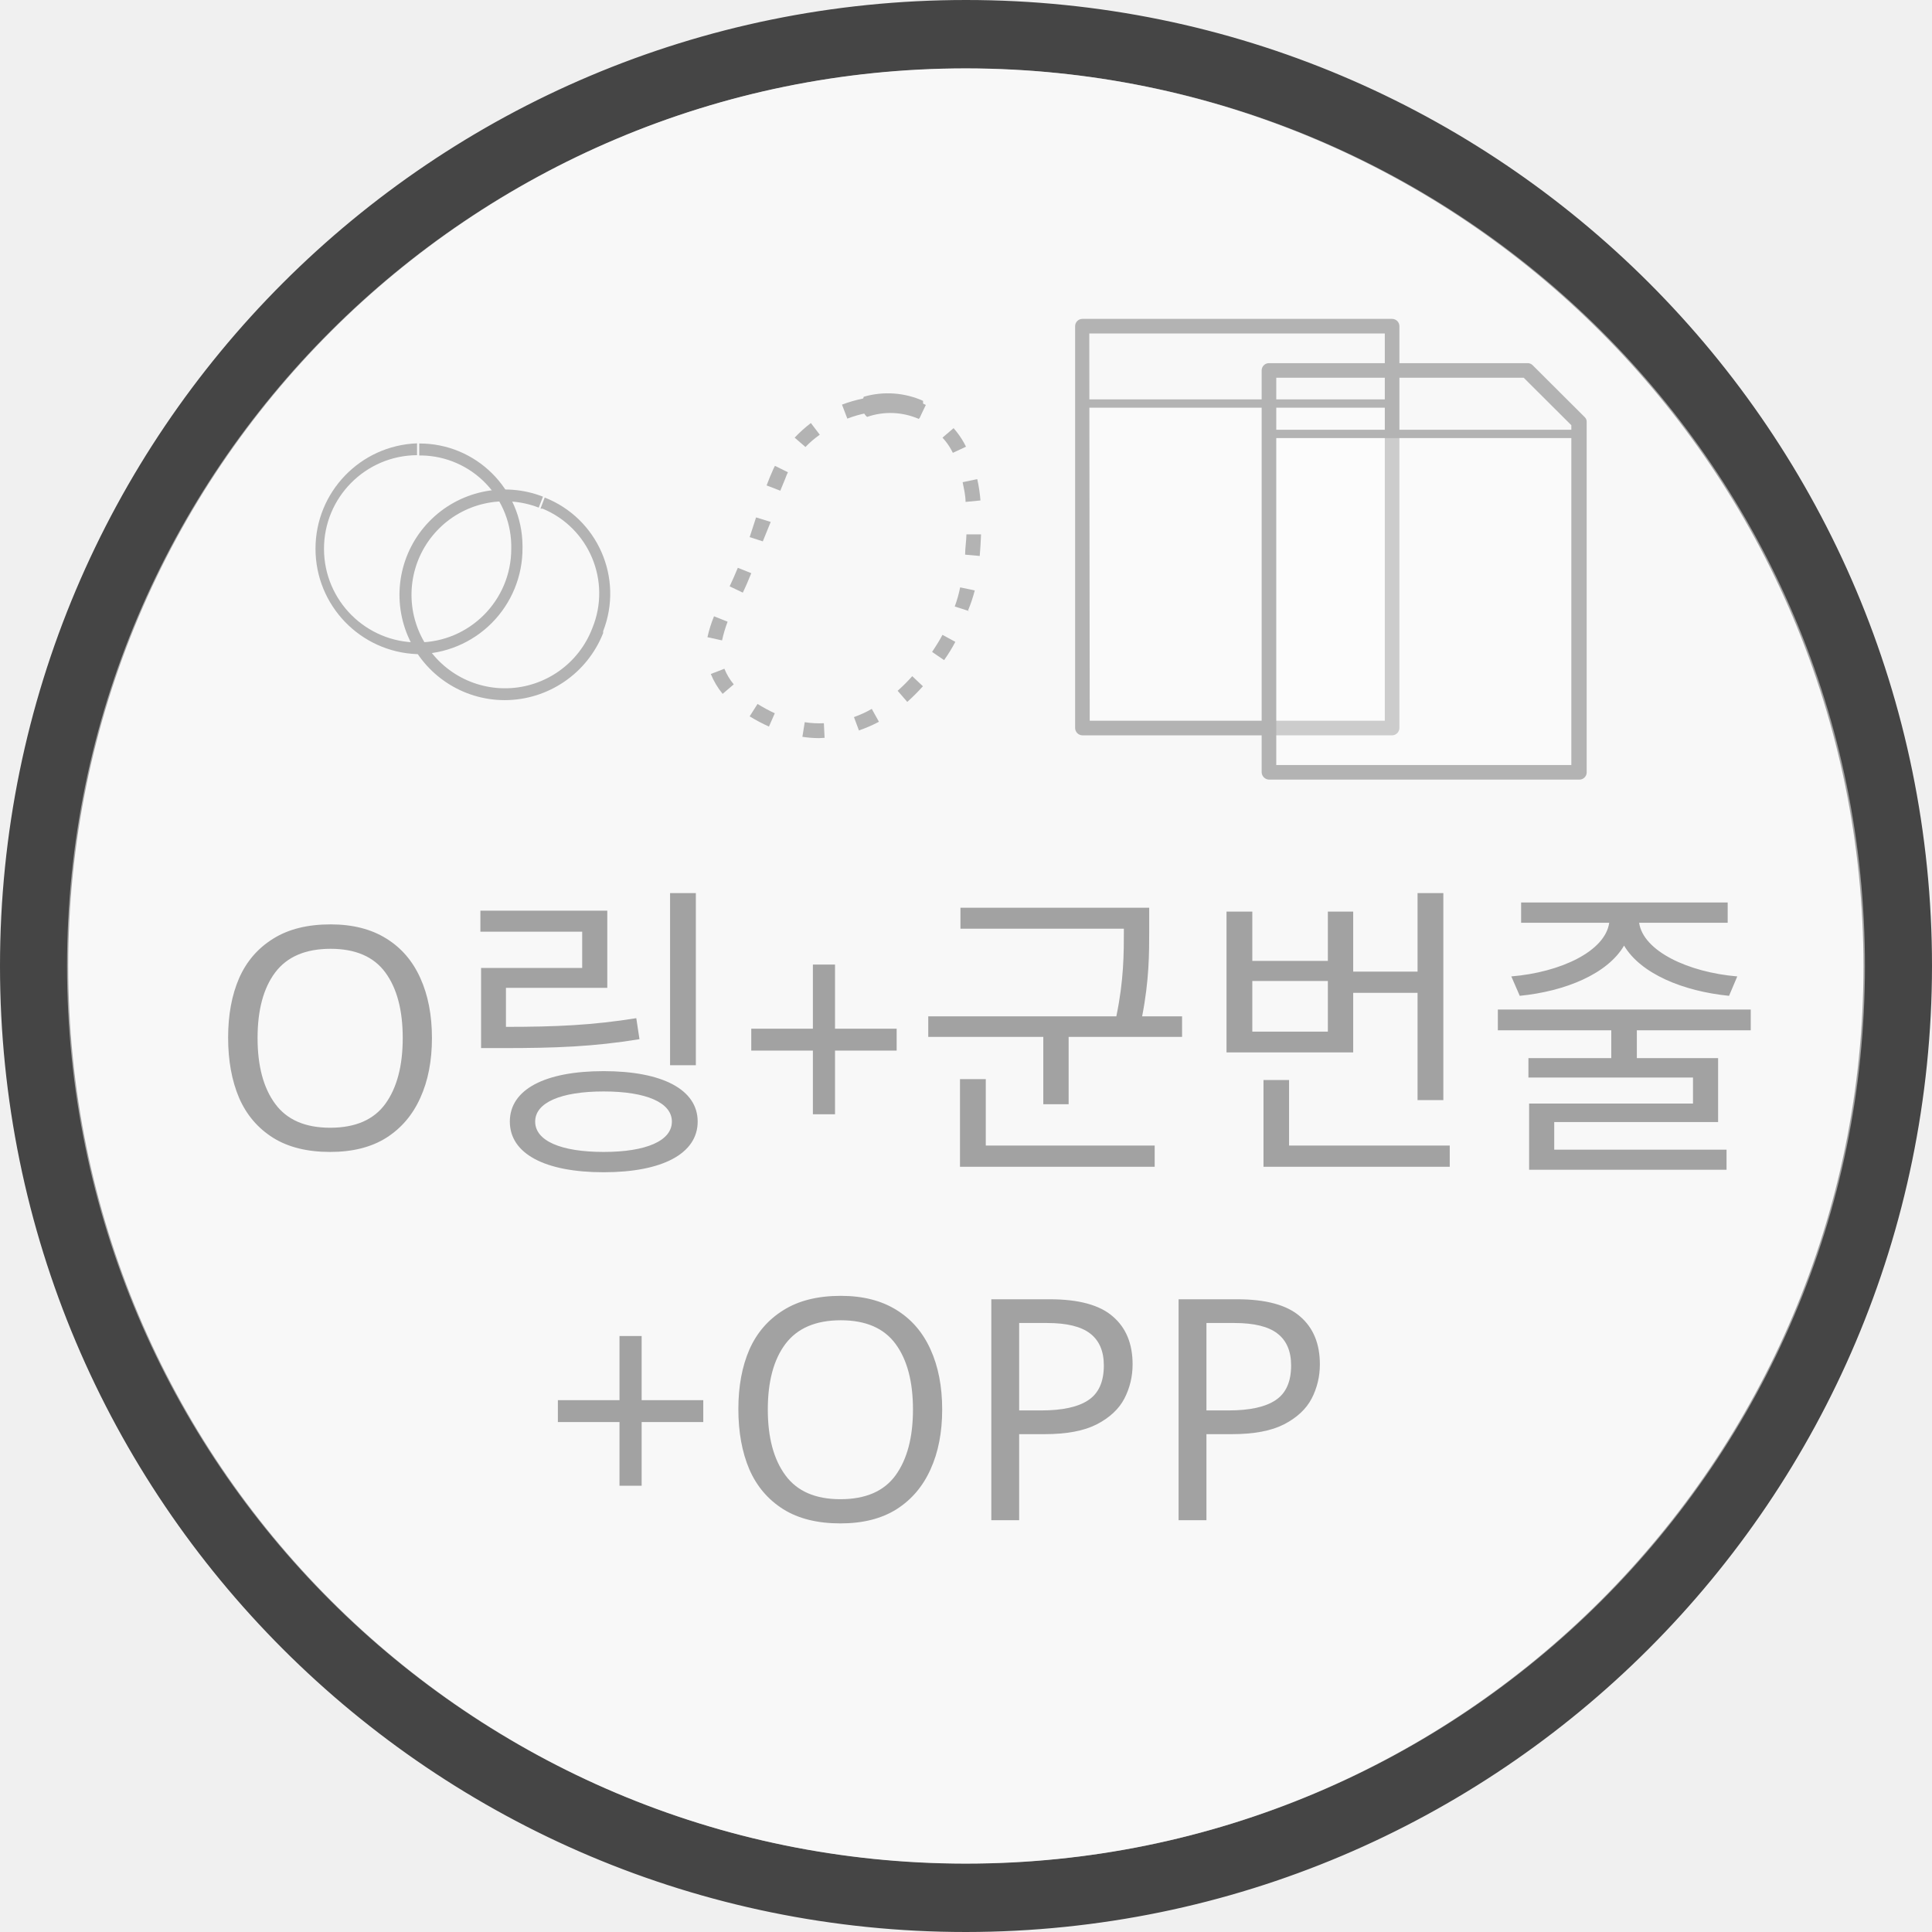
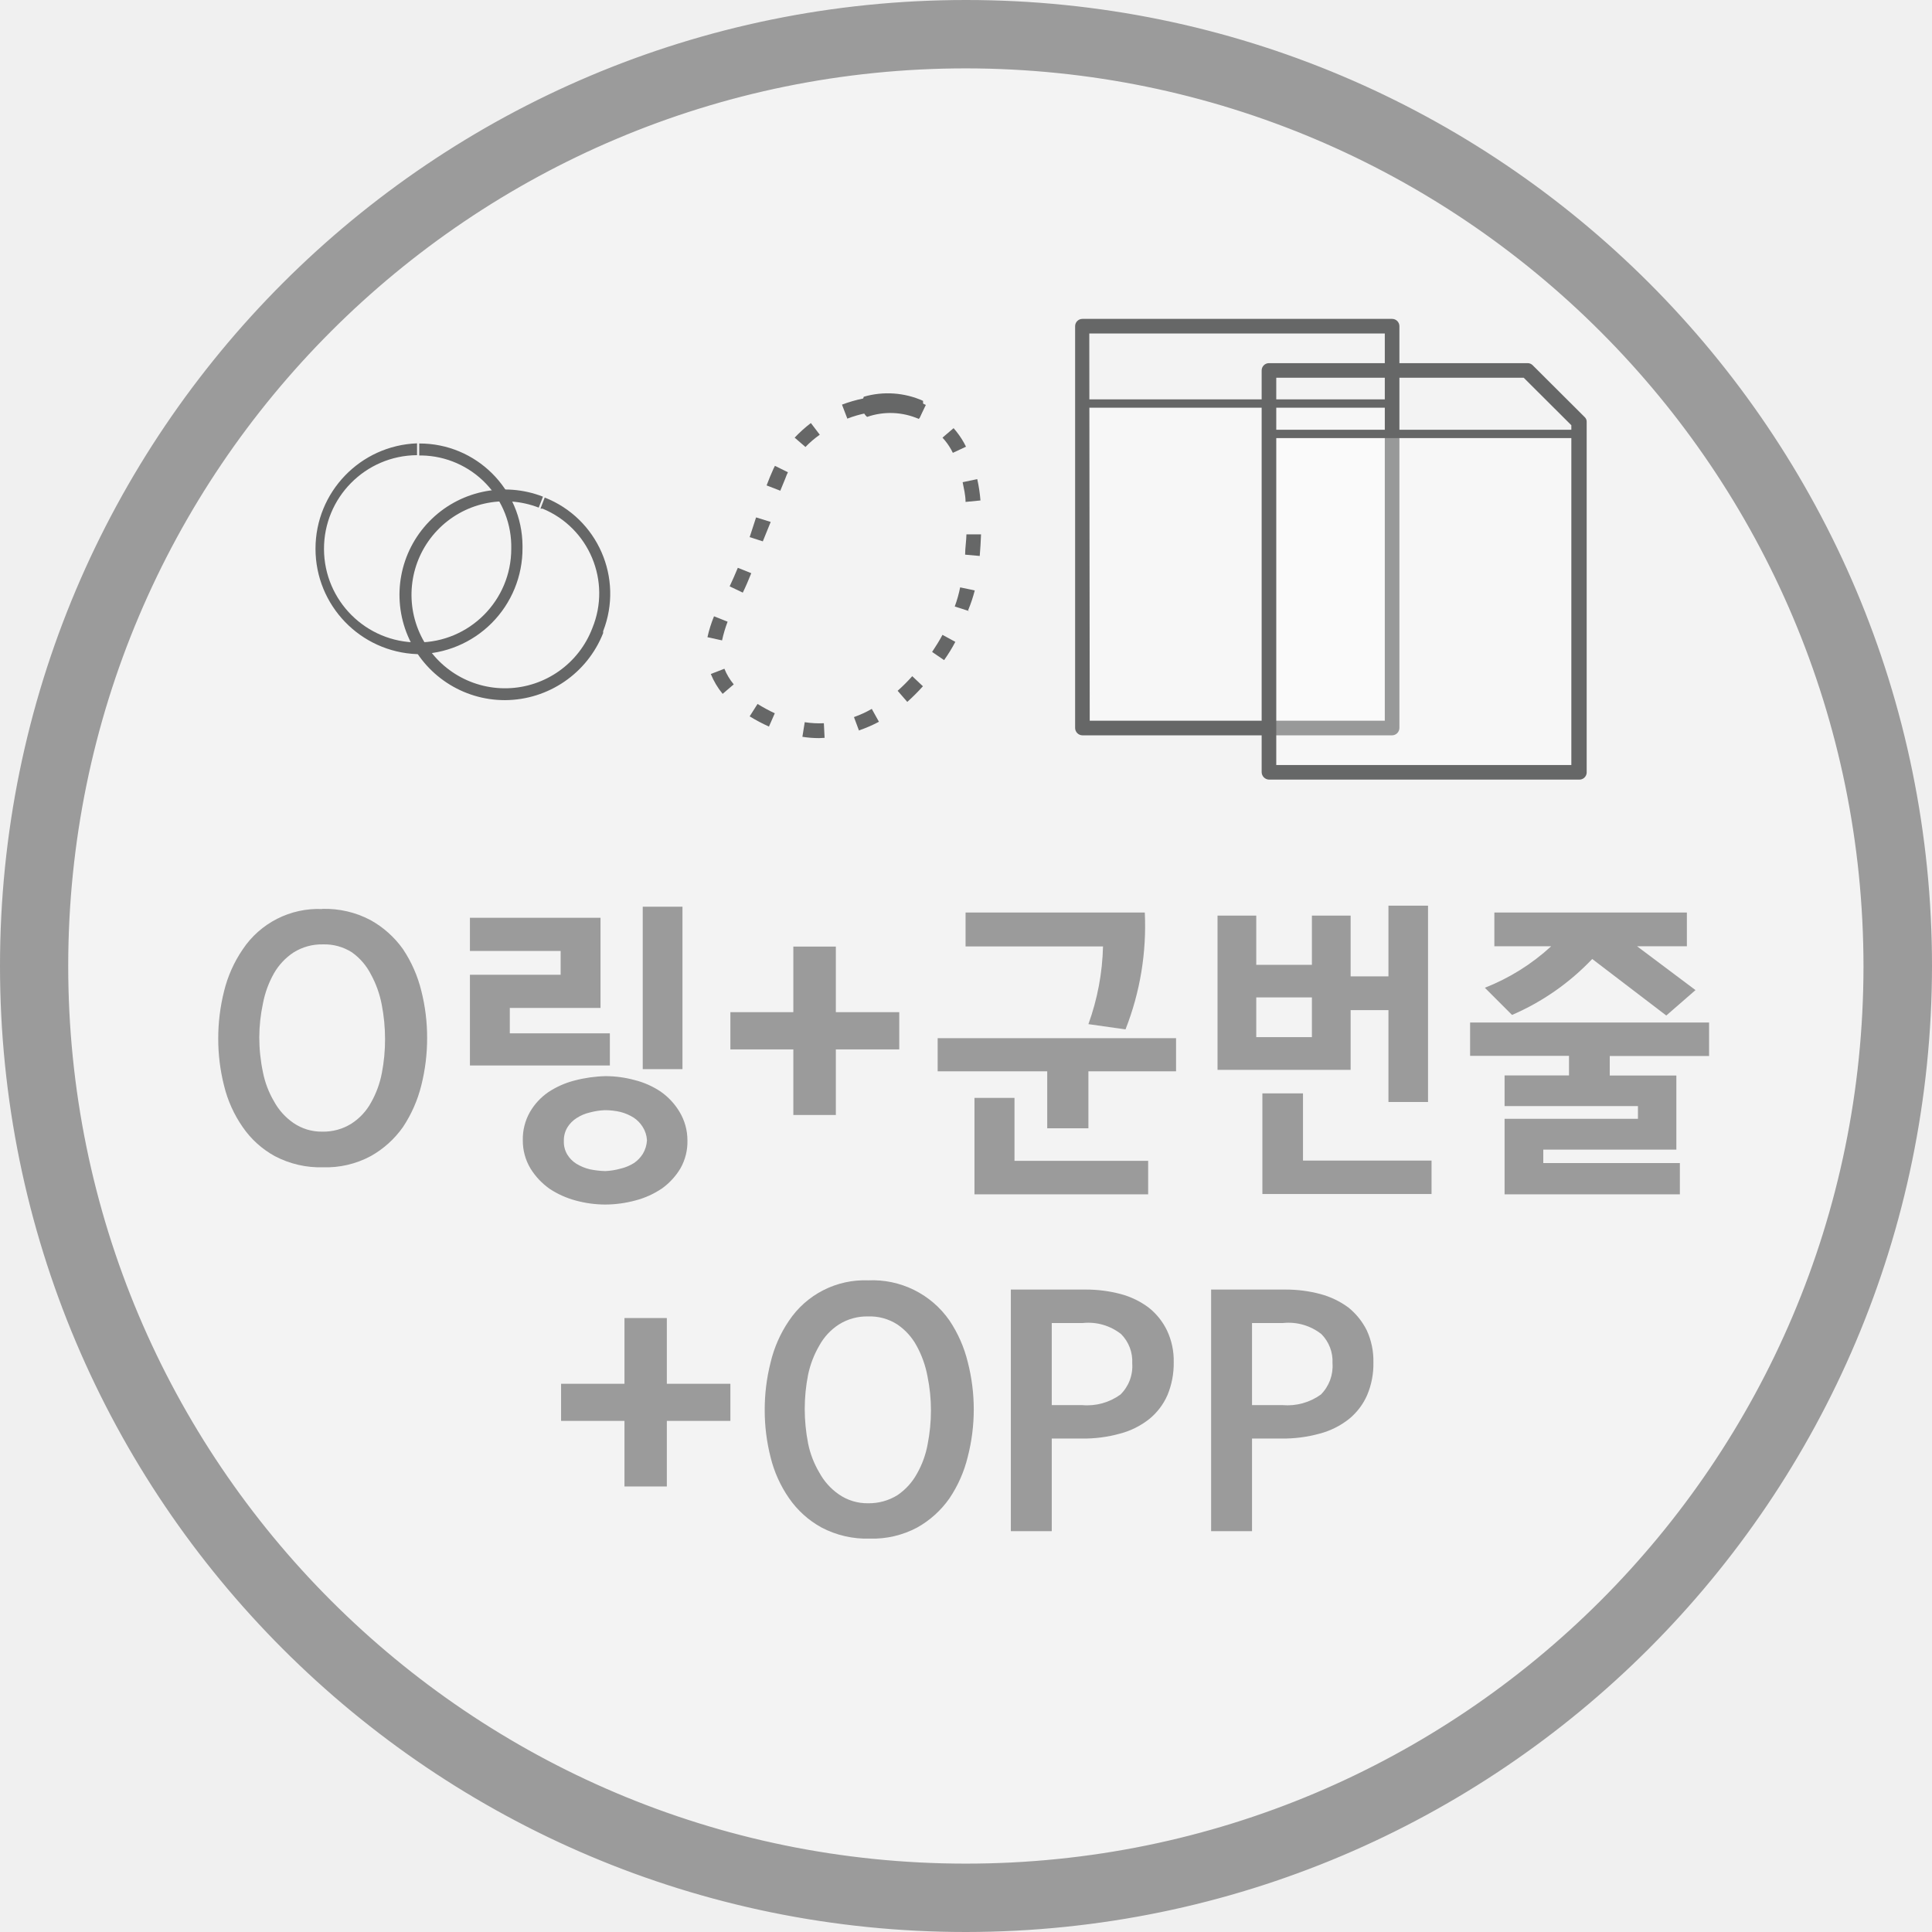
<svg xmlns="http://www.w3.org/2000/svg" viewBox="0 0 132.26 132.26">
  <defs>
-     <style>.cls-1{font-size:21.19px;font-family:KBIZgoH, KBIZgo H;}.cls-1,.cls-4{fill:#454545;}.cls-2{fill:#666767;}.cls-3,.cls-5{fill:#fff;}.cls-3{opacity:0.33;isolation:isolate;}.cls-4{stroke:#454545;stroke-miterlimit:10;}.cls-5{opacity:0.5;}</style>
+     <style>.cls-1,.cls-5{fill:#fff;}.cls-1{opacity:0.2;}.cls-2,.cls-3{fill:#9b9b9b;}.cls-2{stroke:#9b9b9b;stroke-miterlimit:10;}.cls-4{fill:#666767;}.cls-5{opacity:0.33;isolation:isolate;}</style>
  </defs>
  <g id="레이어_2" data-name="레이어 2">
    <g id="레이어_1-2" data-name="레이어 1">
-       <text class="cls-1" transform="translate(14.32 78.64)">O링+군번줄<tspan x="22.81" y="25.43">+OPP</tspan>
-       </text>
-       <path class="cls-2" d="M28.55,44.78a7.22,7.22,0,0,1,0-14.43v.81A6.41,6.41,0,1,0,35,37.57h0a6.25,6.25,0,0,0-6.12-6.39H28.7v-.82a7.05,7.05,0,0,1,7.07,7h0v.15A7.23,7.23,0,0,1,28.55,44.78Z" />
-       <path class="cls-2" d="M34.57,47.93A7.21,7.21,0,1,1,37.17,34h0l-.29.75A6.4,6.4,0,1,0,40.55,43a6.27,6.27,0,0,0-3.41-8.18H37l.29-.76a7.07,7.07,0,0,1,4,9.15v.13A7.26,7.26,0,0,1,34.57,47.93Z" />
-       <rect class="cls-3" x="74.1" y="27.57" width="21.2" height="22.27" />
-       <path class="cls-2" d="M95.3,50.34H74.1a.51.51,0,0,1-.5-.5V22.33a.5.5,0,0,1,.5-.5H95.3a.5.5,0,0,1,.5.5V49.84A.51.51,0,0,1,95.3,50.34Zm-20.7-1H94.8V22.83H74.57Z" />
-       <rect class="cls-3" x="86.81" y="29.67" width="21.17" height="23.15" />
-       <rect class="cls-2" x="74.22" y="27.34" width="20.82" height="0.57" />
-       <rect class="cls-2" x="87.03" y="29.42" width="20.82" height="0.57" />
-       <path class="cls-2" d="M108.07,53.37H86.87a.52.52,0,0,1-.5-.5V25.36a.5.5,0,0,1,.5-.5h17.7a.48.48,0,0,1,.35.14l3.56,3.55a.43.43,0,0,1,.14.36v24a.5.5,0,0,1-.53.46Zm-20.7-1h20.2V29.11l-3.26-3.25H87.37Z" />
-       <path class="cls-2" d="M56.07,50.53a7.3,7.3,0,0,1-1.14-.09l.16-1a6.44,6.44,0,0,0,1.31.07l.05,1Zm2.74-.5-.35-.94a7.49,7.49,0,0,0,1.22-.56l.49.88A9.29,9.29,0,0,1,58.81,50Zm-6.17-.29a11.94,11.94,0,0,1-1.32-.7l.54-.85a11.24,11.24,0,0,0,1.18.64Zm9.47-1.69-.66-.76a11.8,11.8,0,0,0,1-1l.73.69A13.5,13.5,0,0,1,62.11,48.05ZM49.47,47.5a5.21,5.21,0,0,1-.81-1.36l.93-.36a4,4,0,0,0,.64,1.07Zm15.16-2.31-.82-.56c.25-.38.5-.77.71-1.17l.88.48A10.76,10.76,0,0,1,64.63,45.19Zm-15.2-1.35-1-.22a8.8,8.8,0,0,1,.45-1.43l.93.37A9,9,0,0,0,49.43,43.84Zm16.93-2-1-.32a8.83,8.83,0,0,0,.37-1.31l1,.21a10,10,0,0,1-.46,1.37ZM50.85,40.57l-.9-.43c.2-.42.38-.84.56-1.27l.92.37C51.25,39.69,51.06,40.14,50.85,40.57Zm16.22-2.51-1-.09c0-.45.08-.92.09-1.39h1C67.14,37.1,67.11,37.59,67.07,38.06Zm-14.85-1-.9-.29.44-1.35,1,.31Zm13.88-2.7c0-.47-.12-.93-.2-1.35l1-.21a10.29,10.29,0,0,1,.22,1.46Zm-12.69-.77-.93-.36c.14-.38.3-.76.47-1.14l.1-.2.89.44-.08.17c-.16.43-.31.75-.45,1.11ZM65.23,31l-.12-.23a4.19,4.19,0,0,0-.59-.81l.76-.65a5.84,5.84,0,0,1,.71,1l.14.27Zm-10.09-.4-.74-.64a9.46,9.46,0,0,1,1.11-1l.61.8a6.64,6.64,0,0,0-1,.86ZM58,28.64l-.36-.94a9.55,9.55,0,0,1,1.45-.42l.38-.08.19,1-.35.08a7.8,7.8,0,0,0-1.31.38Zm4.94,0a4.66,4.66,0,0,0-1.22-.43l.21-1a5.68,5.68,0,0,1,1.45.51Z" />
-       <path class="cls-2" d="M59.13,27.16s-.34.92.23,1.38a4.86,4.86,0,0,1,3.54.14,2.34,2.34,0,0,0,.29-1.24A5.91,5.91,0,0,0,59.13,27.16Z" />
-       <path class="cls-4" d="M66.13,131.76a65.63,65.63,0,1,1,65.63-65.63A65.7,65.7,0,0,1,66.13,131.76Zm0-127.58a61.95,61.95,0,1,0,61.94,62A62,62,0,0,0,66.13,4.18Z" />
-       <ellipse class="cls-5" cx="66.13" cy="66.13" rx="61.54" ry="61.44" />
+       <ellipse class="cls-1" cx="66.13" cy="66.13" rx="61.54" ry="61.44" />
+       <path class="cls-2" d="M66.13,131.76a65.63,65.63,0,1,1,65.63-65.63A65.7,65.7,0,0,1,66.13,131.76Zm0-127.58a61.95,61.95,0,1,0,61.94,62A62,62,0,0,0,66.13,4.18Z" />
+       <path class="cls-3" d="M22.06,62.22a6.64,6.64,0,0,1,3.29.76,6.72,6.72,0,0,1,2.24,2,9,9,0,0,1,1.25,2.84,13,13,0,0,1,.4,3.22,13.19,13.19,0,0,1-.4,3.27,9.13,9.13,0,0,1-1.25,2.84,6.7,6.7,0,0,1-2.22,2,6.46,6.46,0,0,1-3.25.76,6.68,6.68,0,0,1-3.3-.76,6.39,6.39,0,0,1-2.21-2,8.43,8.43,0,0,1-1.27-2.82,13,13,0,0,1-.4-3.22,13.23,13.23,0,0,1,.4-3.26A8.77,8.77,0,0,1,16.61,65a6.22,6.22,0,0,1,5.45-2.77Zm0,15.25a3.62,3.62,0,0,0,2-.55,4,4,0,0,0,1.35-1.46,6.6,6.6,0,0,0,.73-2,12.1,12.1,0,0,0,.22-2.33,12.37,12.37,0,0,0-.23-2.37,7.07,7.07,0,0,0-.74-2.06A4.19,4.19,0,0,0,24.1,65.2a3.49,3.49,0,0,0-2-.55,3.63,3.63,0,0,0-2,.55,4.23,4.23,0,0,0-1.35,1.44A6.75,6.75,0,0,0,18,68.7,11.3,11.3,0,0,0,17.75,71,11.62,11.62,0,0,0,18,73.4a6.35,6.35,0,0,0,.76,2,4.27,4.27,0,0,0,1.32,1.47A3.4,3.4,0,0,0,22.06,77.47Z" />
+       <path class="cls-3" d="M34.9,70.74h6.85v2.2H32.17V66.73h6.21V65.1H32.17V62.83h8.94V69H34.9Zm12.16,7.33a3.7,3.7,0,0,1-.47,1.9,4.6,4.6,0,0,1-1.26,1.38,5.87,5.87,0,0,1-1.83.83,8,8,0,0,1-2.07.28,7.74,7.74,0,0,1-2-.27,6.11,6.11,0,0,1-1.78-.79A4.75,4.75,0,0,1,36.32,80a3.7,3.7,0,0,1-.53-1.94,3.75,3.75,0,0,1,.48-1.92,4.22,4.22,0,0,1,1.26-1.37,5.91,5.91,0,0,1,1.8-.8,9.19,9.19,0,0,1,2.12-.3,7.61,7.61,0,0,1,2,.27,5.65,5.65,0,0,1,1.78.79,4.52,4.52,0,0,1,1.28,1.37A3.77,3.77,0,0,1,47.06,78.07Zm-5.63,2.1A4.66,4.66,0,0,0,42.49,80a3,3,0,0,0,.91-.38A2.14,2.14,0,0,0,44,79a2,2,0,0,0,.29-.94,1.88,1.88,0,0,0-.29-.91,2.1,2.1,0,0,0-.62-.64,3.25,3.25,0,0,0-.91-.39A4.69,4.69,0,0,0,41.41,76a4.59,4.59,0,0,0-1,.15,2.83,2.83,0,0,0-.92.38,2,2,0,0,0-.65.65,1.73,1.73,0,0,0-.24.92,1.69,1.69,0,0,0,.23.93,1.93,1.93,0,0,0,.63.64,3.24,3.24,0,0,0,.93.38A6.23,6.23,0,0,0,41.43,80.17ZM44,62.07h2.72V73.19H44Z" />
+       <path class="cls-3" d="M54.31,69.29V64.8h2.91v4.49h4.34v2.55H57.22v4.49H54.31V71.84H50V69.29Z" />
+       <path class="cls-3" d="M64.19,71.07H80.51v2.27h-6v3.9H71.69v-3.9h-7.5Zm14.18-8.6a19.34,19.34,0,0,1-1.32,8l-2.54-.36a16.79,16.79,0,0,0,1-5.32H66.1V62.47Zm-8.92,17H78.6v2.29H66.71v-6.6h2.74Z" />
+       <path class="cls-3" d="M89.81,62.68h2.65v4.16h2.59V62h2.71V75.44H95.05V69.15H92.46v4.09H83.35V62.68H86v3.37h3.81Zm0,5.6H86V71h3.81ZM89.2,79.45H98v2.29H86.42V74.85H89.2Z" />
+       <path class="cls-3" d="M105.65,79.62H115v2.14H103V76.59h9.13v-.87H103v-2.1h4.41V72.28h-6.77V70H117v2.29H110.2v1.34h4.56V78.7h-9.11ZM102.3,62.47h13.18v2.31h-3.41l4,3-2,1.74L109,65.65a16.66,16.66,0,0,1-5.49,3.83l-1.86-1.86a14.56,14.56,0,0,0,4.54-2.84H102.3Z" />
+       <path class="cls-3" d="M42.75,94.73v-4.5h2.9v4.5H50v2.54H45.65v4.49h-2.9V97.27H38.41V94.73Z" />
+       <path class="cls-3" d="M59.43,87.65A6.41,6.41,0,0,1,65,90.4a8.9,8.9,0,0,1,1.25,2.84,13,13,0,0,1,0,6.49A8.8,8.8,0,0,1,65,102.57a6.67,6.67,0,0,1-2.21,2,6.48,6.48,0,0,1-3.25.76,6.65,6.65,0,0,1-3.3-.76,6.51,6.51,0,0,1-2.22-2,8.43,8.43,0,0,1-1.27-2.82,13,13,0,0,1-.4-3.22,13.15,13.15,0,0,1,.4-3.25A8.59,8.59,0,0,1,54,90.43a6.23,6.23,0,0,1,5.45-2.78Zm0,15.26a3.71,3.71,0,0,0,2-.55,4.22,4.22,0,0,0,1.34-1.47,6.35,6.35,0,0,0,.73-2,12,12,0,0,0,.23-2.33,11.52,11.52,0,0,0-.24-2.36,7,7,0,0,0-.74-2.07,4.14,4.14,0,0,0-1.32-1.46,3.46,3.46,0,0,0-2-.55,3.58,3.58,0,0,0-2,.55,4,4,0,0,0-1.34,1.44,6.7,6.7,0,0,0-.77,2,12.14,12.14,0,0,0-.23,2.34,12.34,12.34,0,0,0,.23,2.36,6.36,6.36,0,0,0,.77,2,4.29,4.29,0,0,0,1.32,1.48A3.42,3.42,0,0,0,59.43,102.91Z" />
+       <path class="cls-3" d="M72,104.82H69.2V88.28h5.13a9.17,9.17,0,0,1,2.4.31,5.6,5.6,0,0,1,1.9.92,4.47,4.47,0,0,1,1.26,1.57,4.83,4.83,0,0,1,.46,2.18,5.64,5.64,0,0,1-.43,2.25,4.37,4.37,0,0,1-1.24,1.63,5.43,5.43,0,0,1-2,1,9.31,9.31,0,0,1-2.63.34H72Zm0-8.63h2.08a3.87,3.87,0,0,0,2.62-.72,2.72,2.72,0,0,0,.81-2.14,2.64,2.64,0,0,0-.76-2,3.62,3.62,0,0,0-2.61-.76H72Z" />
+       <path class="cls-3" d="M85.71,104.82h-2.8V88.28H88a9.17,9.17,0,0,1,2.4.31,5.75,5.75,0,0,1,1.91.92,4.7,4.7,0,0,1,1.26,1.57,5,5,0,0,1,.45,2.18,5.47,5.47,0,0,1-.43,2.25,4.37,4.37,0,0,1-1.24,1.63,5.46,5.46,0,0,1-2,1,9.44,9.44,0,0,1-2.64.34H85.71Zm0-8.63h2.08a3.92,3.92,0,0,0,2.63-.72,2.75,2.75,0,0,0,.8-2.14,2.64,2.64,0,0,0-.76-2,3.62,3.62,0,0,0-2.61-.76H85.71Z" />
+       <path class="cls-4" d="M28.55,44.78a7.22,7.22,0,0,1,0-14.43v.81A6.41,6.41,0,1,0,35,37.57h0a6.25,6.25,0,0,0-6.12-6.39H28.7v-.82a7.05,7.05,0,0,1,7.07,7h0v.15A7.23,7.23,0,0,1,28.55,44.78Z" />
+       <path class="cls-4" d="M34.57,47.93A7.21,7.21,0,1,1,37.17,34h0l-.29.75A6.4,6.4,0,1,0,40.55,43a6.27,6.27,0,0,0-3.41-8.18H37l.29-.76a7.07,7.07,0,0,1,4,9.15v.13A7.26,7.26,0,0,1,34.57,47.93Z" />
+       <rect class="cls-5" x="74.1" y="27.57" width="21.2" height="22.27" />
+       <path class="cls-4" d="M95.3,50.34H74.1a.51.51,0,0,1-.5-.5V22.33a.5.5,0,0,1,.5-.5H95.3a.5.5,0,0,1,.5.5V49.84A.51.51,0,0,1,95.3,50.34Zm-20.7-1H94.8V22.83H74.57Z" />
+       <rect class="cls-5" x="86.81" y="29.67" width="21.17" height="23.15" />
+       <rect class="cls-4" x="74.22" y="27.34" width="20.82" height="0.57" />
+       <rect class="cls-4" x="87.03" y="29.42" width="20.82" height="0.57" />
+       <path class="cls-4" d="M108.07,53.37H86.87a.52.52,0,0,1-.5-.5V25.36a.5.5,0,0,1,.5-.5h17.7a.48.48,0,0,1,.35.14l3.56,3.55a.43.43,0,0,1,.14.36v24a.5.5,0,0,1-.53.46Zm-20.7-1h20.2V29.11l-3.26-3.25H87.37Z" />
+       <path class="cls-4" d="M56.07,50.53a7.3,7.3,0,0,1-1.14-.09l.16-1a6.44,6.44,0,0,0,1.31.07l.05,1Zm2.74-.5-.35-.94a7.49,7.49,0,0,0,1.22-.56l.49.88A9.29,9.29,0,0,1,58.81,50Zm-6.17-.29a11.94,11.94,0,0,1-1.32-.7l.54-.85a11.24,11.24,0,0,0,1.18.64Zm9.47-1.69-.66-.76a11.8,11.8,0,0,0,1-1l.73.69A13.5,13.5,0,0,1,62.11,48.05ZM49.47,47.5a5.21,5.21,0,0,1-.81-1.36l.93-.36a4,4,0,0,0,.64,1.07Zm15.16-2.31-.82-.56c.25-.38.5-.77.71-1.17l.88.48A10.76,10.76,0,0,1,64.63,45.19Zm-15.2-1.35-1-.22a8.8,8.8,0,0,1,.45-1.43l.93.37A9,9,0,0,0,49.43,43.84Zm16.93-2-1-.32a8.83,8.83,0,0,0,.37-1.31l1,.21a10,10,0,0,1-.46,1.37ZM50.85,40.57l-.9-.43c.2-.42.38-.84.56-1.27l.92.37C51.25,39.69,51.06,40.14,50.85,40.57Zm16.22-2.51-1-.09c0-.45.08-.92.09-1.39h1C67.14,37.1,67.11,37.59,67.07,38.06Zm-14.85-1-.9-.29.44-1.35,1,.31Zm13.88-2.7c0-.47-.12-.93-.2-1.35l1-.21a10.29,10.29,0,0,1,.22,1.46Zm-12.69-.77-.93-.36c.14-.38.3-.76.47-1.14l.1-.2.89.44-.08.17c-.16.43-.31.75-.45,1.11ZM65.23,31l-.12-.23a4.19,4.19,0,0,0-.59-.81l.76-.65a5.84,5.84,0,0,1,.71,1l.14.27Zm-10.09-.4-.74-.64a9.46,9.46,0,0,1,1.11-1l.61.8a6.64,6.64,0,0,0-1,.86ZM58,28.64l-.36-.94a9.55,9.55,0,0,1,1.45-.42l.38-.08.19,1-.35.08a7.8,7.8,0,0,0-1.31.38Zm4.94,0a4.66,4.66,0,0,0-1.22-.43l.21-1a5.68,5.68,0,0,1,1.45.51Z" />
+       <path class="cls-4" d="M59.13,27.16s-.34.92.23,1.38a4.86,4.86,0,0,1,3.54.14,2.34,2.34,0,0,0,.29-1.24A5.91,5.91,0,0,0,59.13,27.16Z" />
    </g>
  </g>
</svg>
